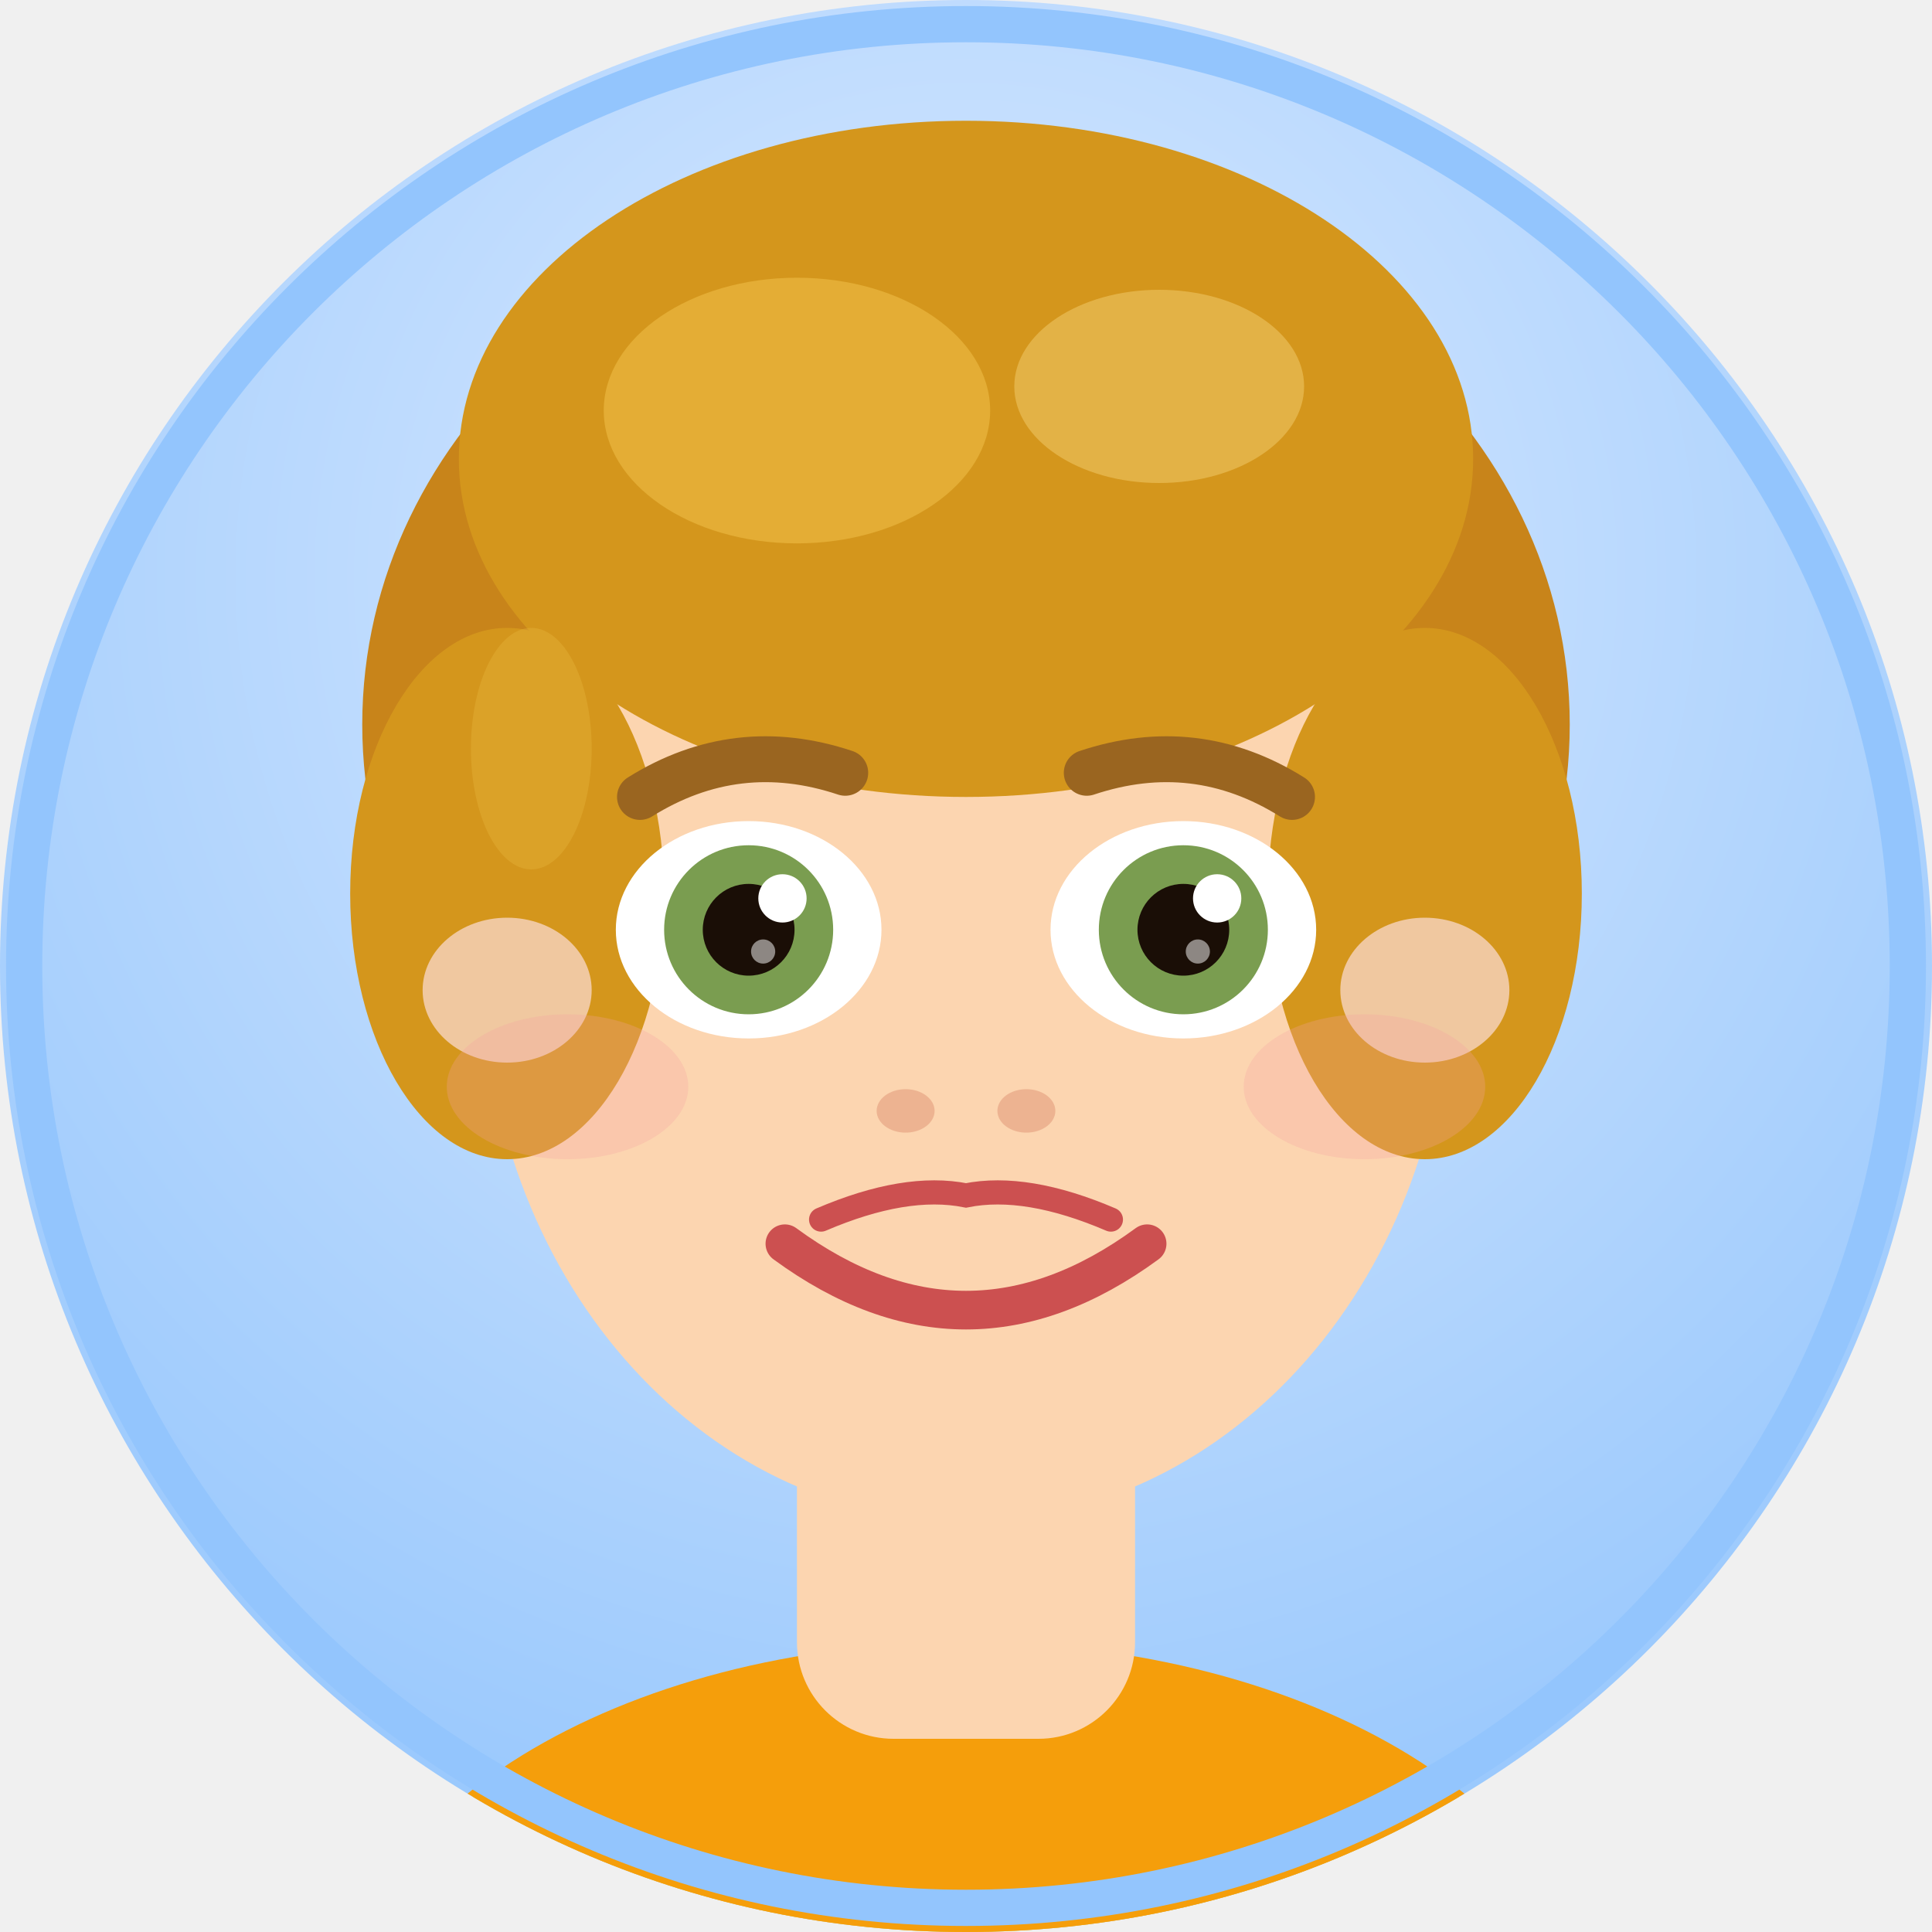
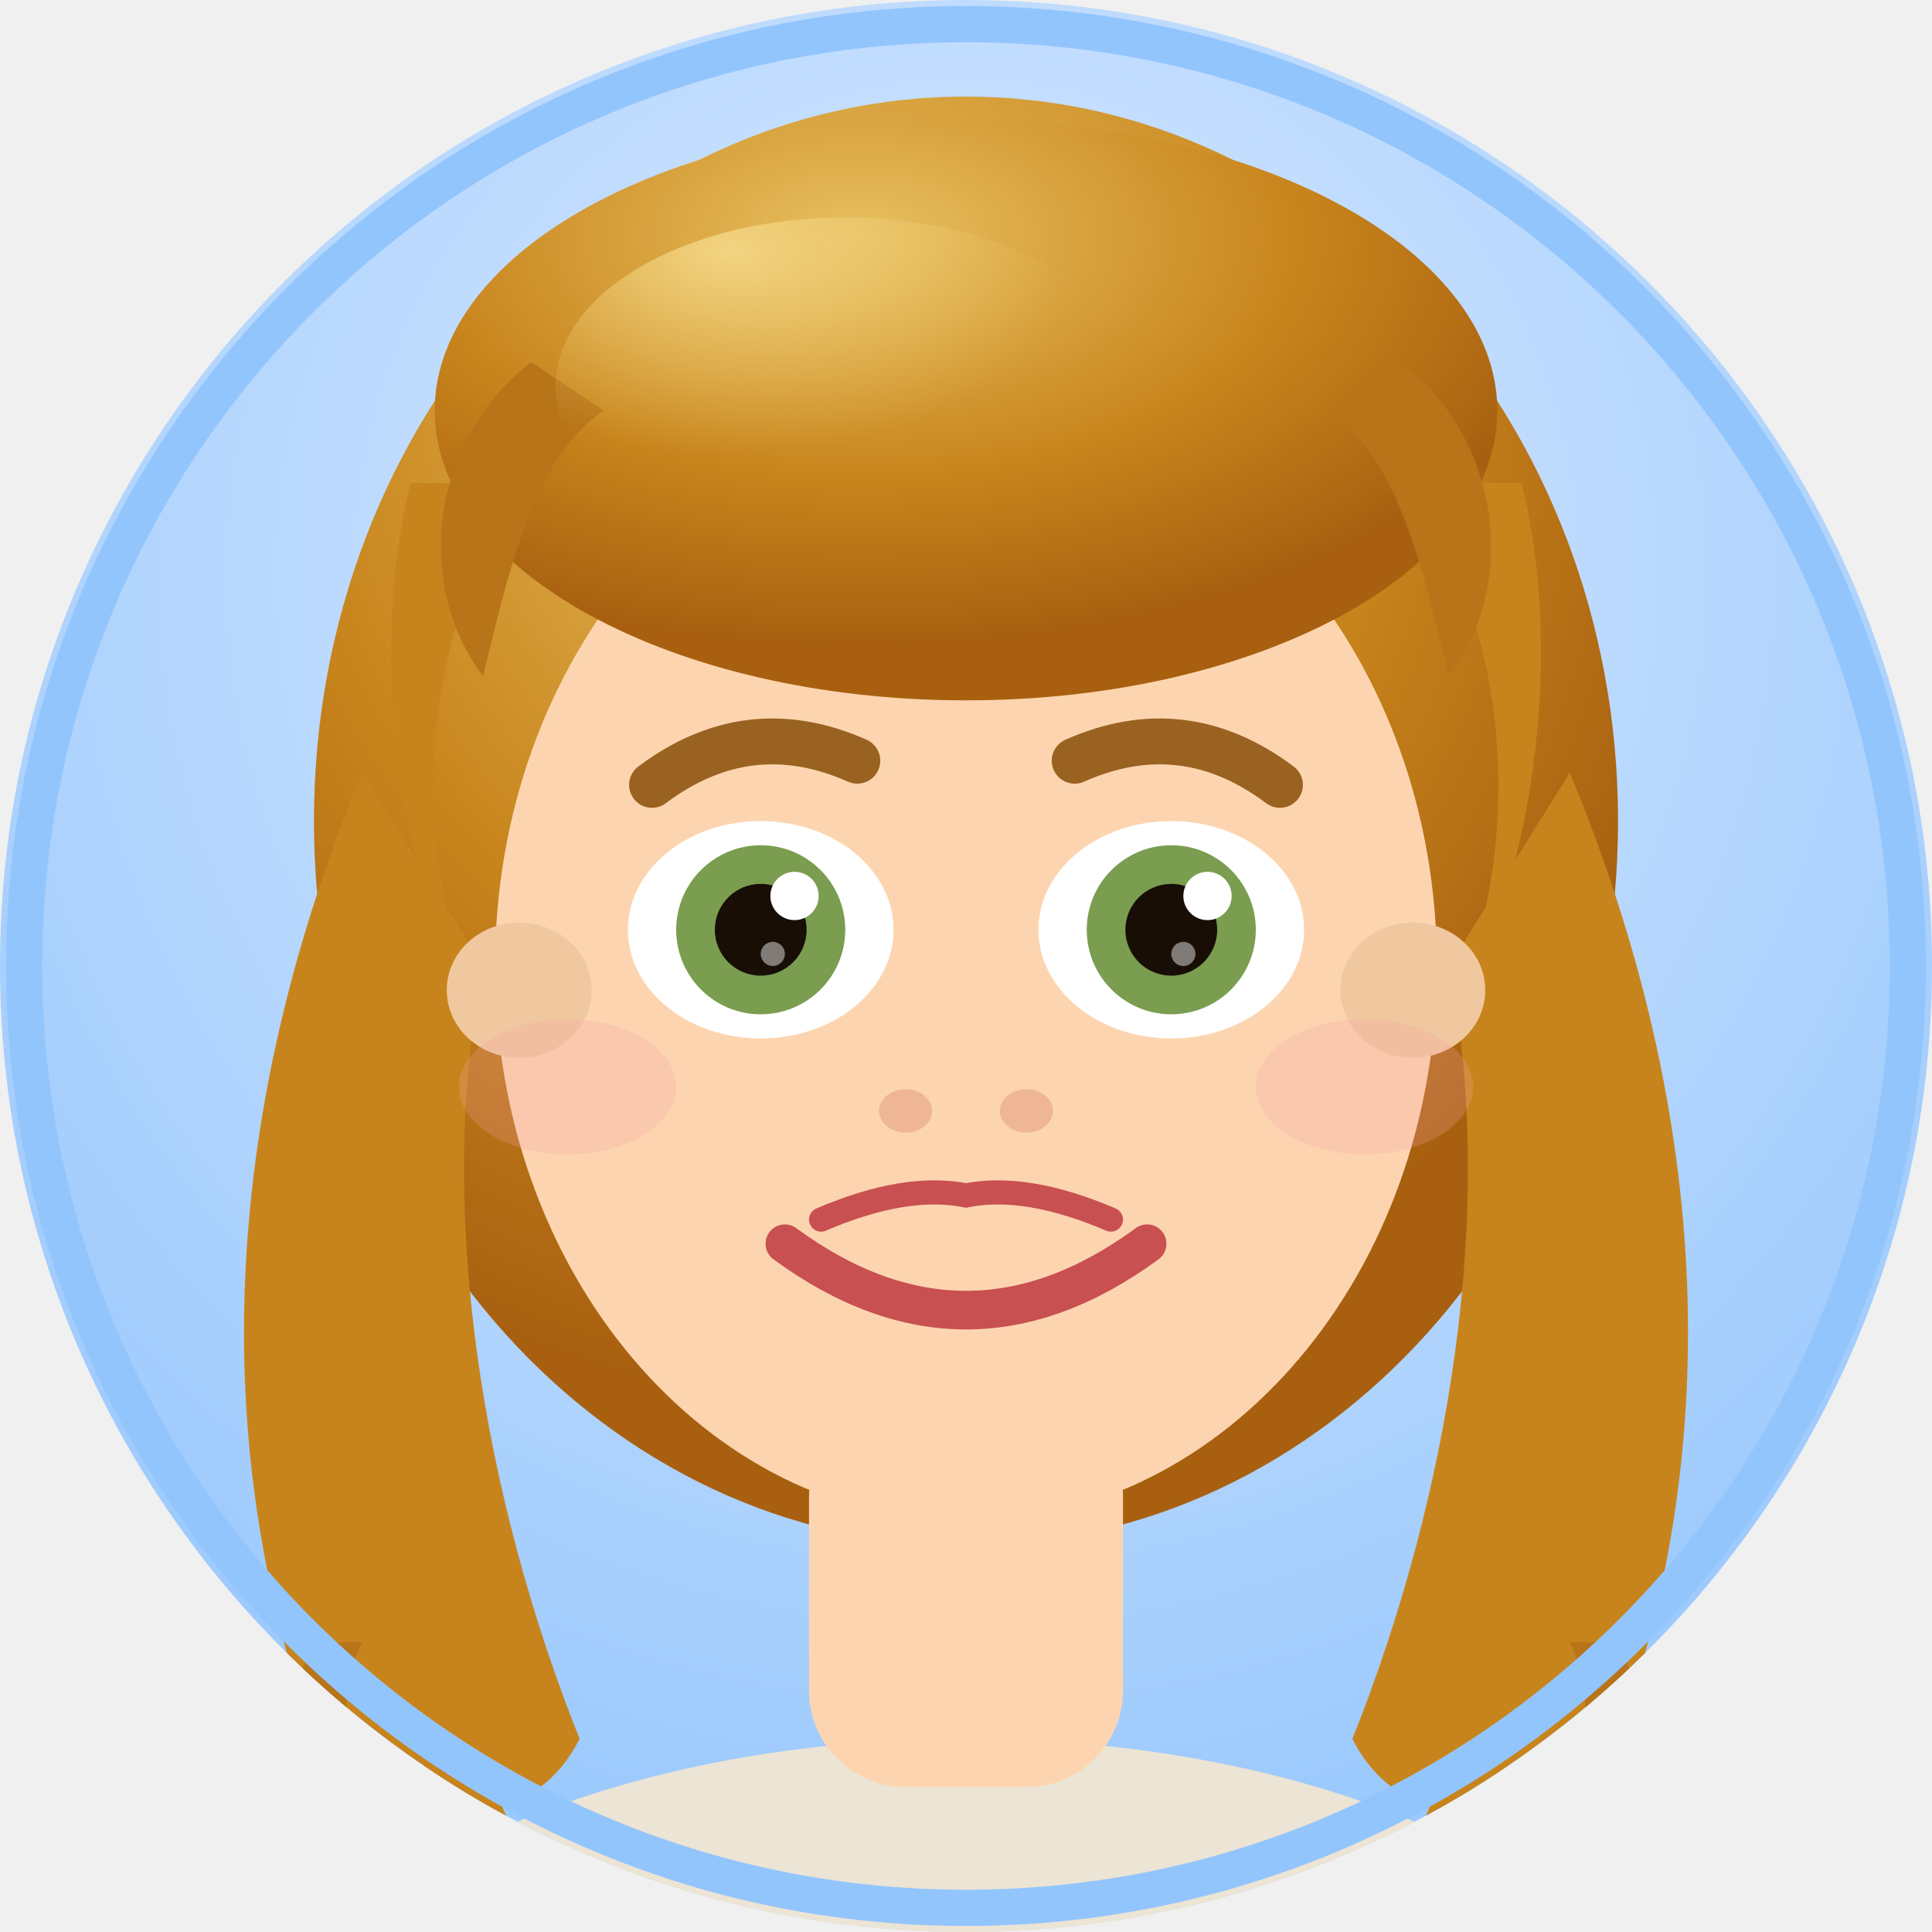
<svg xmlns="http://www.w3.org/2000/svg" viewBox="0 0 80 80">
  <defs>
    <clipPath id="cl">
      <circle cx="40" cy="40" r="40" />
    </clipPath>
    <radialGradient id="bgG" cx="50%" cy="30%" r="75%">
      <stop offset="0%" stop-color="#dbeafe" />
      <stop offset="100%" stop-color="#93c5fd" />
    </radialGradient>
+     <radialGradient id="hairG" cx="40%" cy="20%" r="70%">
+       <stop offset="0%" stop-color="#e8c060" />
+       <stop offset="60%" stop-color="#c8841c" />
+       <stop offset="100%" stop-color="#a86010" />
+     </radialGradient>
+     <radialGradient id="hairHi" cx="30%" cy="10%" r="60%">
+       <stop offset="0%" stop-color="#f5d888" stop-opacity="0.9" />
+       <stop offset="100%" stop-color="#e8c060" stop-opacity="0" />
+     </radialGradient>
  </defs>
  <circle cx="40" cy="40" r="40" fill="url(#bgG)" />
  <g clip-path="url(#cl)">
-     <ellipse cx="40" cy="92" rx="34" ry="22" fill="#fbbf24" />
-     <ellipse cx="40" cy="84" rx="26" ry="16" fill="#f59e0b" />
-     <rect x="33" y="57" width="14" height="15" rx="4" fill="#fcd5b0" />
-     <ellipse cx="40" cy="30" rx="25" ry="22" fill="#c8841a" />
-     <ellipse cx="40" cy="40" rx="20" ry="23" fill="#fcd5b0" />
-     <ellipse cx="40" cy="19" rx="21" ry="14" fill="#d4961c" />
-     <ellipse cx="21" cy="37" rx="6.5" ry="11" fill="#d4961c" />
-     <ellipse cx="59" cy="37" rx="6.5" ry="11" fill="#d4961c" />
-     <ellipse cx="33" cy="17" rx="8" ry="5.5" fill="#f0c048" opacity="0.55" />
-     <ellipse cx="48" cy="16" rx="6" ry="4" fill="#f7d47a" opacity="0.45" />
-     <ellipse cx="22" cy="31" rx="2.5" ry="5" fill="#e8b840" opacity="0.35" />
-     <ellipse cx="21" cy="41" rx="3.5" ry="3" fill="#f0c8a0" />
-     <ellipse cx="59" cy="41" rx="3.5" ry="3" fill="#f0c8a0" />
-     <path d="M26.5 33 Q30.5 30.5 35 32" stroke="#9a6520" stroke-width="1.9" fill="none" stroke-linecap="round" />
-     <path d="M45 32   Q49.5 30.5 53.5 33" stroke="#9a6520" stroke-width="1.9" fill="none" stroke-linecap="round" />
-     <ellipse cx="31" cy="38.5" rx="5.5" ry="4.5" fill="white" />
-     <ellipse cx="49" cy="38.5" rx="5.5" ry="4.5" fill="white" />
-     <circle cx="31" cy="38.5" r="3.5" fill="#7a9d50" />
-     <circle cx="49" cy="38.5" r="3.5" fill="#7a9d50" />
-     <circle cx="31" cy="38.5" r="1.9" fill="#1a0e06" />
-     <circle cx="49" cy="38.5" r="1.9" fill="#1a0e06" />
-     <circle cx="32.4" cy="37.2" r="1" fill="white" />
-     <circle cx="50.4" cy="37.2" r="1" fill="white" />
-     <circle cx="31.6" cy="39.4" r="0.5" fill="white" opacity="0.5" />
-     <circle cx="49.6" cy="39.4" r="0.5" fill="white" opacity="0.5" />
-     <ellipse cx="37.5" cy="46" rx="1.2" ry="0.9" fill="#e09878" opacity="0.55" />
-     <ellipse cx="42.5" cy="46" rx="1.2" ry="0.9" fill="#e09878" opacity="0.55" />
-     <path d="M32.5 51.5 Q40 57 47.5 51.5" stroke="#cc5050" stroke-width="1.6" fill="none" stroke-linecap="round" />
-     <path d="M34 50.5 Q37.5 49 40 49.5 Q42.5 49 46 50.5" stroke="#cc5050" stroke-width="1" fill="none" stroke-linecap="round" />
-     <ellipse cx="23.5" cy="45" rx="5" ry="3" fill="#f4a0a0" opacity="0.28" />
-     <ellipse cx="56.5" cy="45" rx="5" ry="3" fill="#f4a0a0" opacity="0.28" />
+     <ellipse cx="40" cy="94" rx="38" ry="20" fill="#f5f0e8" />
+     <ellipse cx="40" cy="88" rx="30" ry="16" fill="#ece4d4" />
+     <ellipse cx="40" cy="34" rx="27" ry="30" fill="url(#hairG)" />
+     <path d="M15 32 C10 44 8 58 13 72 C17 76 22 76 24 72 C20 62 18 50 20 40 Z" fill="#c8841c" />
+     <path d="M65 32 C70 44 72 58 67 72 C63 76 58 76 56 72 C60 62 62 50 60 40 Z" fill="#c8841c" />
+     <path d="M13 68 C10 74 14 80 20 78 C16 76 13 72 15 68 Z" fill="#b87418" />
+     <path d="M18 72 C15 78 20 82 26 80 C22 78 19 74 21 70 Z" fill="#c8841c" />
+     <path d="M67 68 C70 74 66 80 60 78 C64 76 67 72 65 68 Z" fill="#b87418" />
+     <path d="M62 72 C65 78 60 82 54 80 C58 78 61 74 59 70 Z" fill="#c8841c" />
+     <rect x="33.5" y="58" width="13" height="16" rx="4" fill="#fcd5b0" />
+     <ellipse cx="40" cy="40" rx="19.5" ry="23" fill="#fcd5b0" />
+     <ellipse cx="40" cy="17" rx="22" ry="12" fill="url(#hairG)" />
+     <path d="M22 20 C17 26 17 36 20 42 C17 38 15 28 17 20 Z" fill="#c8841c" />
+     <path d="M58 20 C63 26 63 36 60 42 C63 38 65 28 63 20 Z" fill="#c8841c" />
+     <path d="M22 15 C18 18 17 24 20 28 C21 24 22 19 25 17 Z" fill="#b87418" />
+     <path d="M58 15 C62 18 63 24 60 28 C59 24 58 19 55 17 Z" fill="#b87418" />
+     <ellipse cx="35" cy="16" rx="12" ry="7" fill="url(#hairHi)" />
+     <ellipse cx="21.5" cy="41" rx="3" ry="2.8" fill="#f0c8a0" />
+     <ellipse cx="58.5" cy="41" rx="3" ry="2.8" fill="#f0c8a0" />
+     <path d="M27 32.5 Q31 29.5 35.5 31.5" stroke="#9a6220" stroke-width="1.9" fill="none" stroke-linecap="round" />
+     <path d="M44.5 31.5 Q49 29.5 53 32.5" stroke="#9a6220" stroke-width="1.9" fill="none" stroke-linecap="round" />
+     <ellipse cx="31.5" cy="38.5" rx="5.5" ry="4.5" fill="white" />
+     <ellipse cx="48.5" cy="38.5" rx="5.5" ry="4.5" fill="white" />
+     <circle cx="31.5" cy="38.5" r="3.5" fill="#7a9d50" />
+     <circle cx="48.5" cy="38.5" r="3.5" fill="#7a9d50" />
+     <circle cx="31.5" cy="38.5" r="1.9" fill="#180e06" />
+     <circle cx="48.5" cy="38.5" r="1.9" fill="#180e06" />
+     <circle cx="32.9" cy="37.1" r="1" fill="white" />
+     <circle cx="50.0" cy="37.1" r="1" fill="white" />
+     <circle cx="32.0" cy="39.5" r="0.5" fill="white" opacity="0.45" />
+     <circle cx="49.0" cy="39.5" r="0.5" fill="white" opacity="0.45" />
+     <ellipse cx="37.5" cy="46" rx="1.1" ry="0.9" fill="#e09878" opacity="0.5" />
+     <ellipse cx="42.5" cy="46" rx="1.1" ry="0.9" fill="#e09878" opacity="0.5" />
+     <path d="M32.5 51.5 Q40 57 47.5 51.5" stroke="#c85050" stroke-width="1.6" fill="none" stroke-linecap="round" />
+     <path d="M34 50.5 Q37.5 49 40 49.5 Q42.5 49 46 50.5" stroke="#c85050" stroke-width="1" fill="none" stroke-linecap="round" />
+     <ellipse cx="23.5" cy="45" rx="4.5" ry="2.8" fill="#f4a0a0" opacity="0.25" />
+     <ellipse cx="56.5" cy="45" rx="4.5" ry="2.8" fill="#f4a0a0" opacity="0.25" />
  </g>
  <circle cx="40" cy="40" r="39" fill="none" stroke="#93c5fd" stroke-width="1.5" />
</svg>
